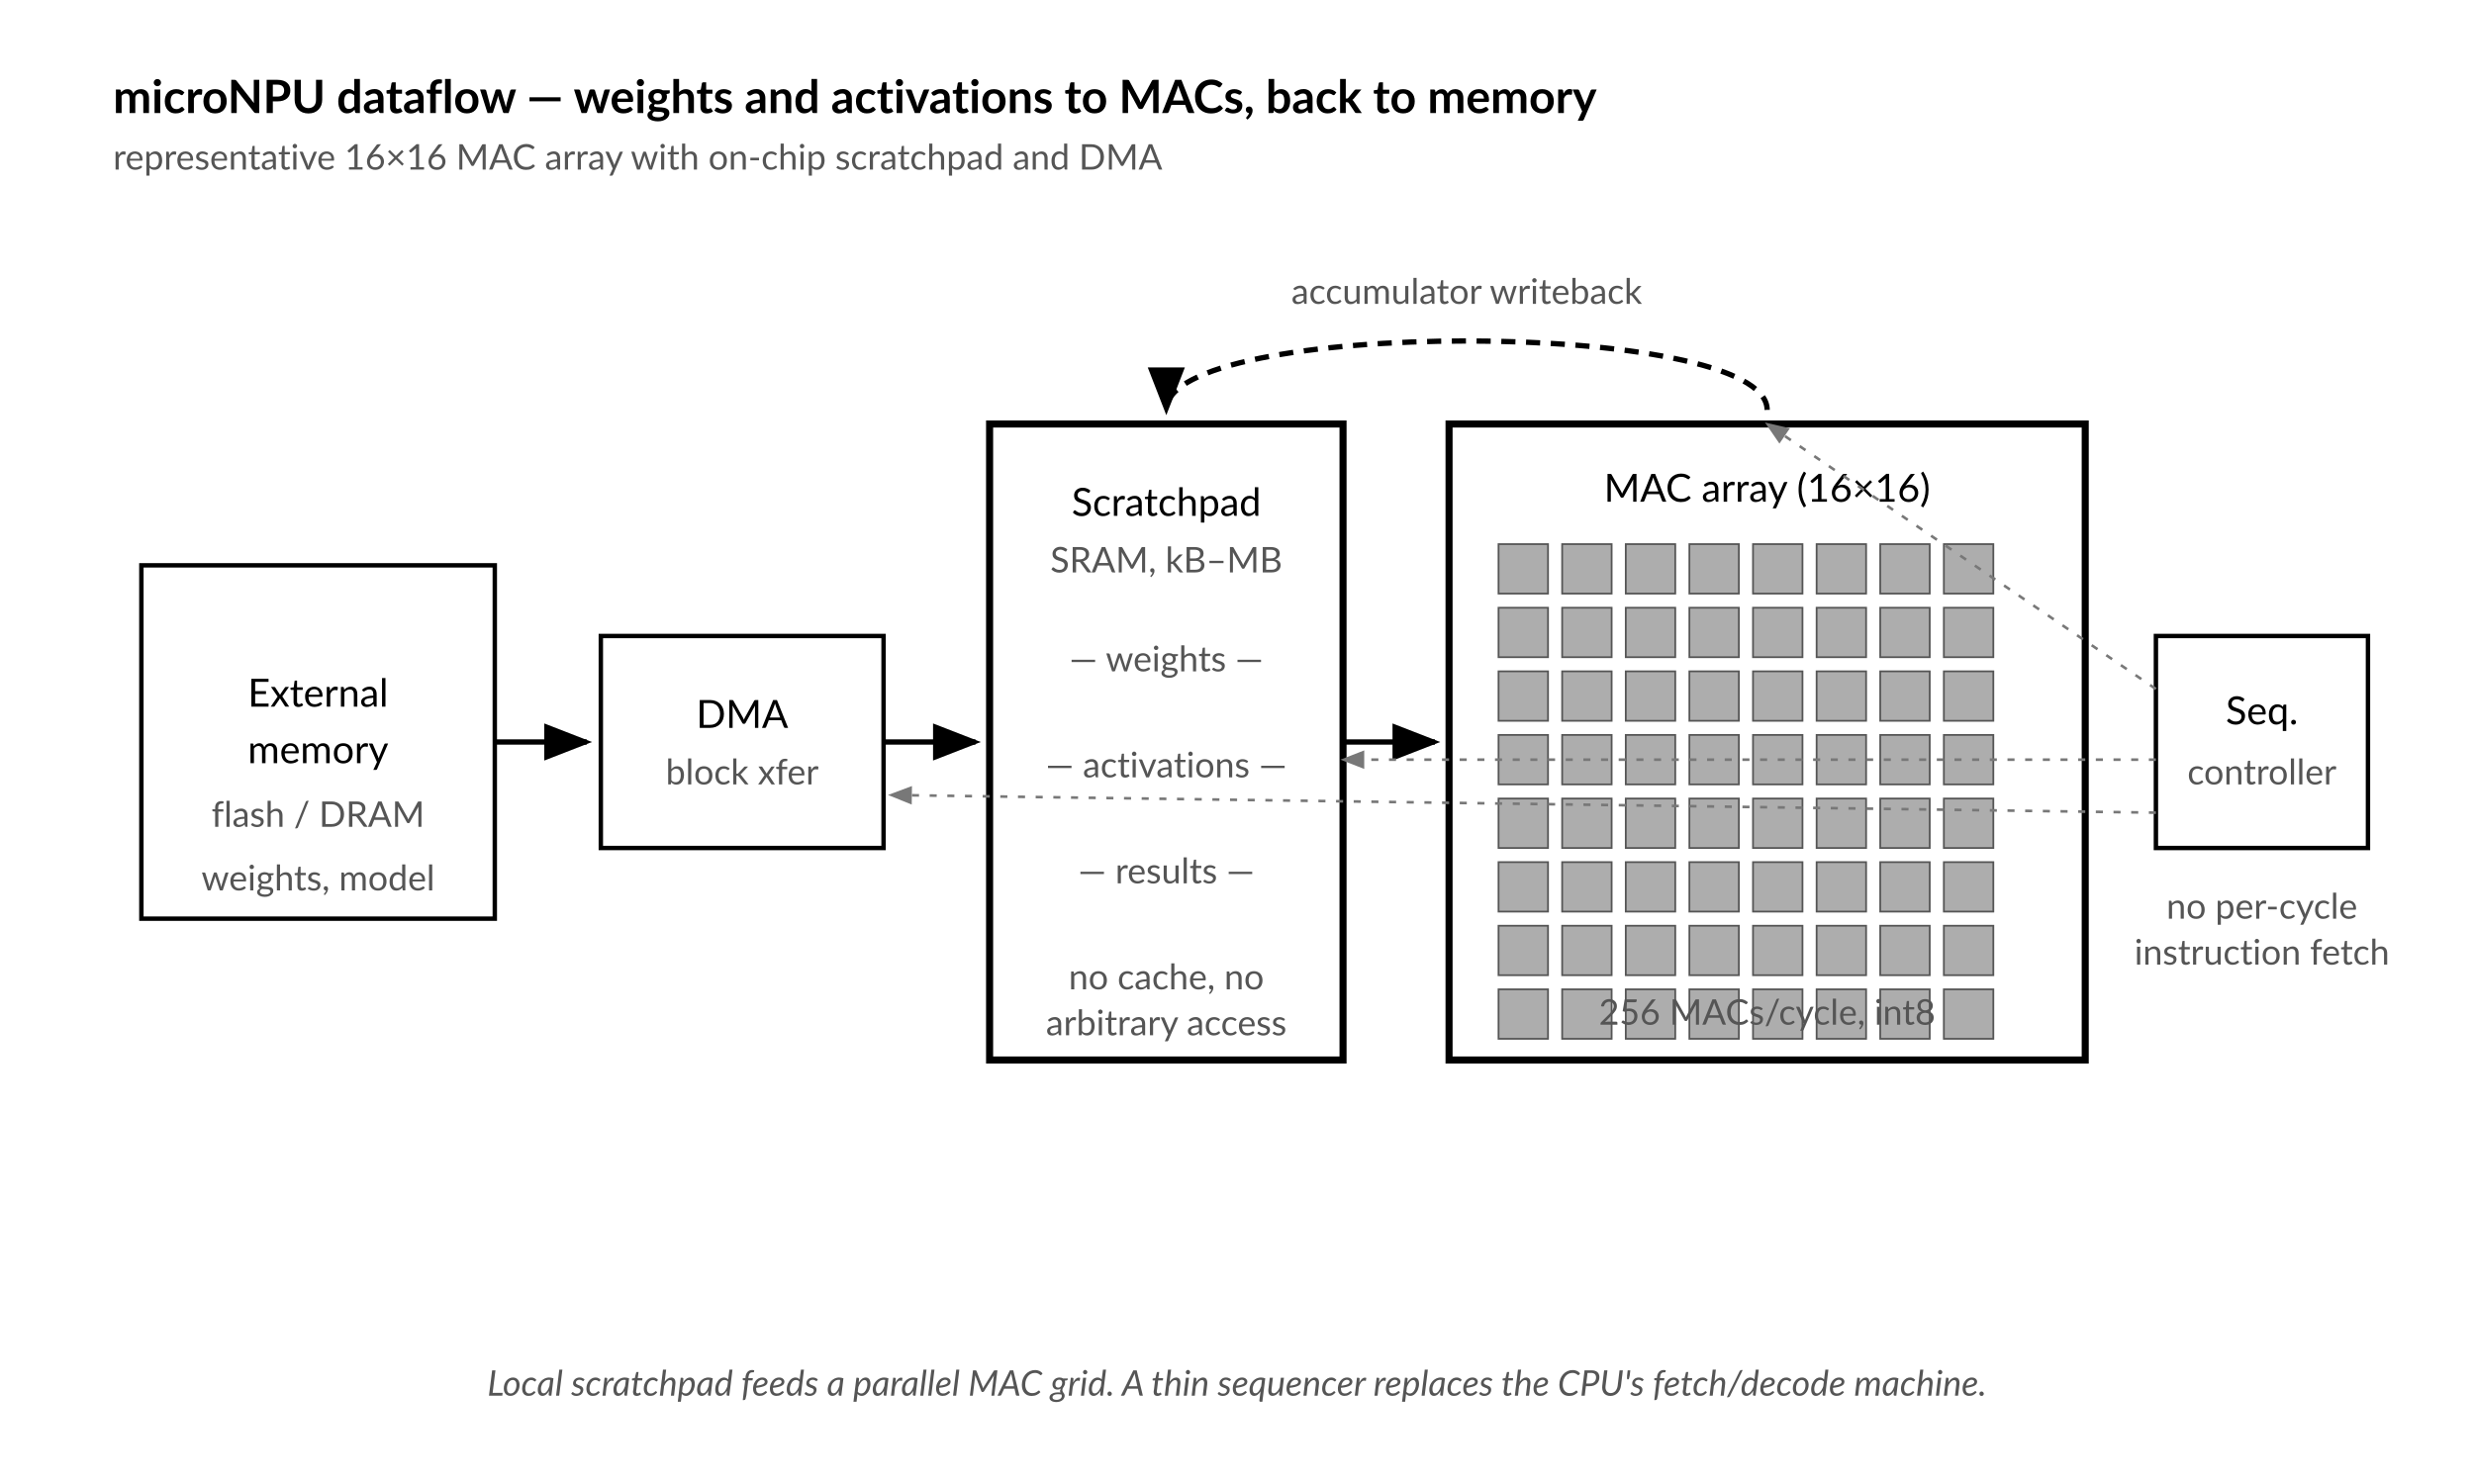
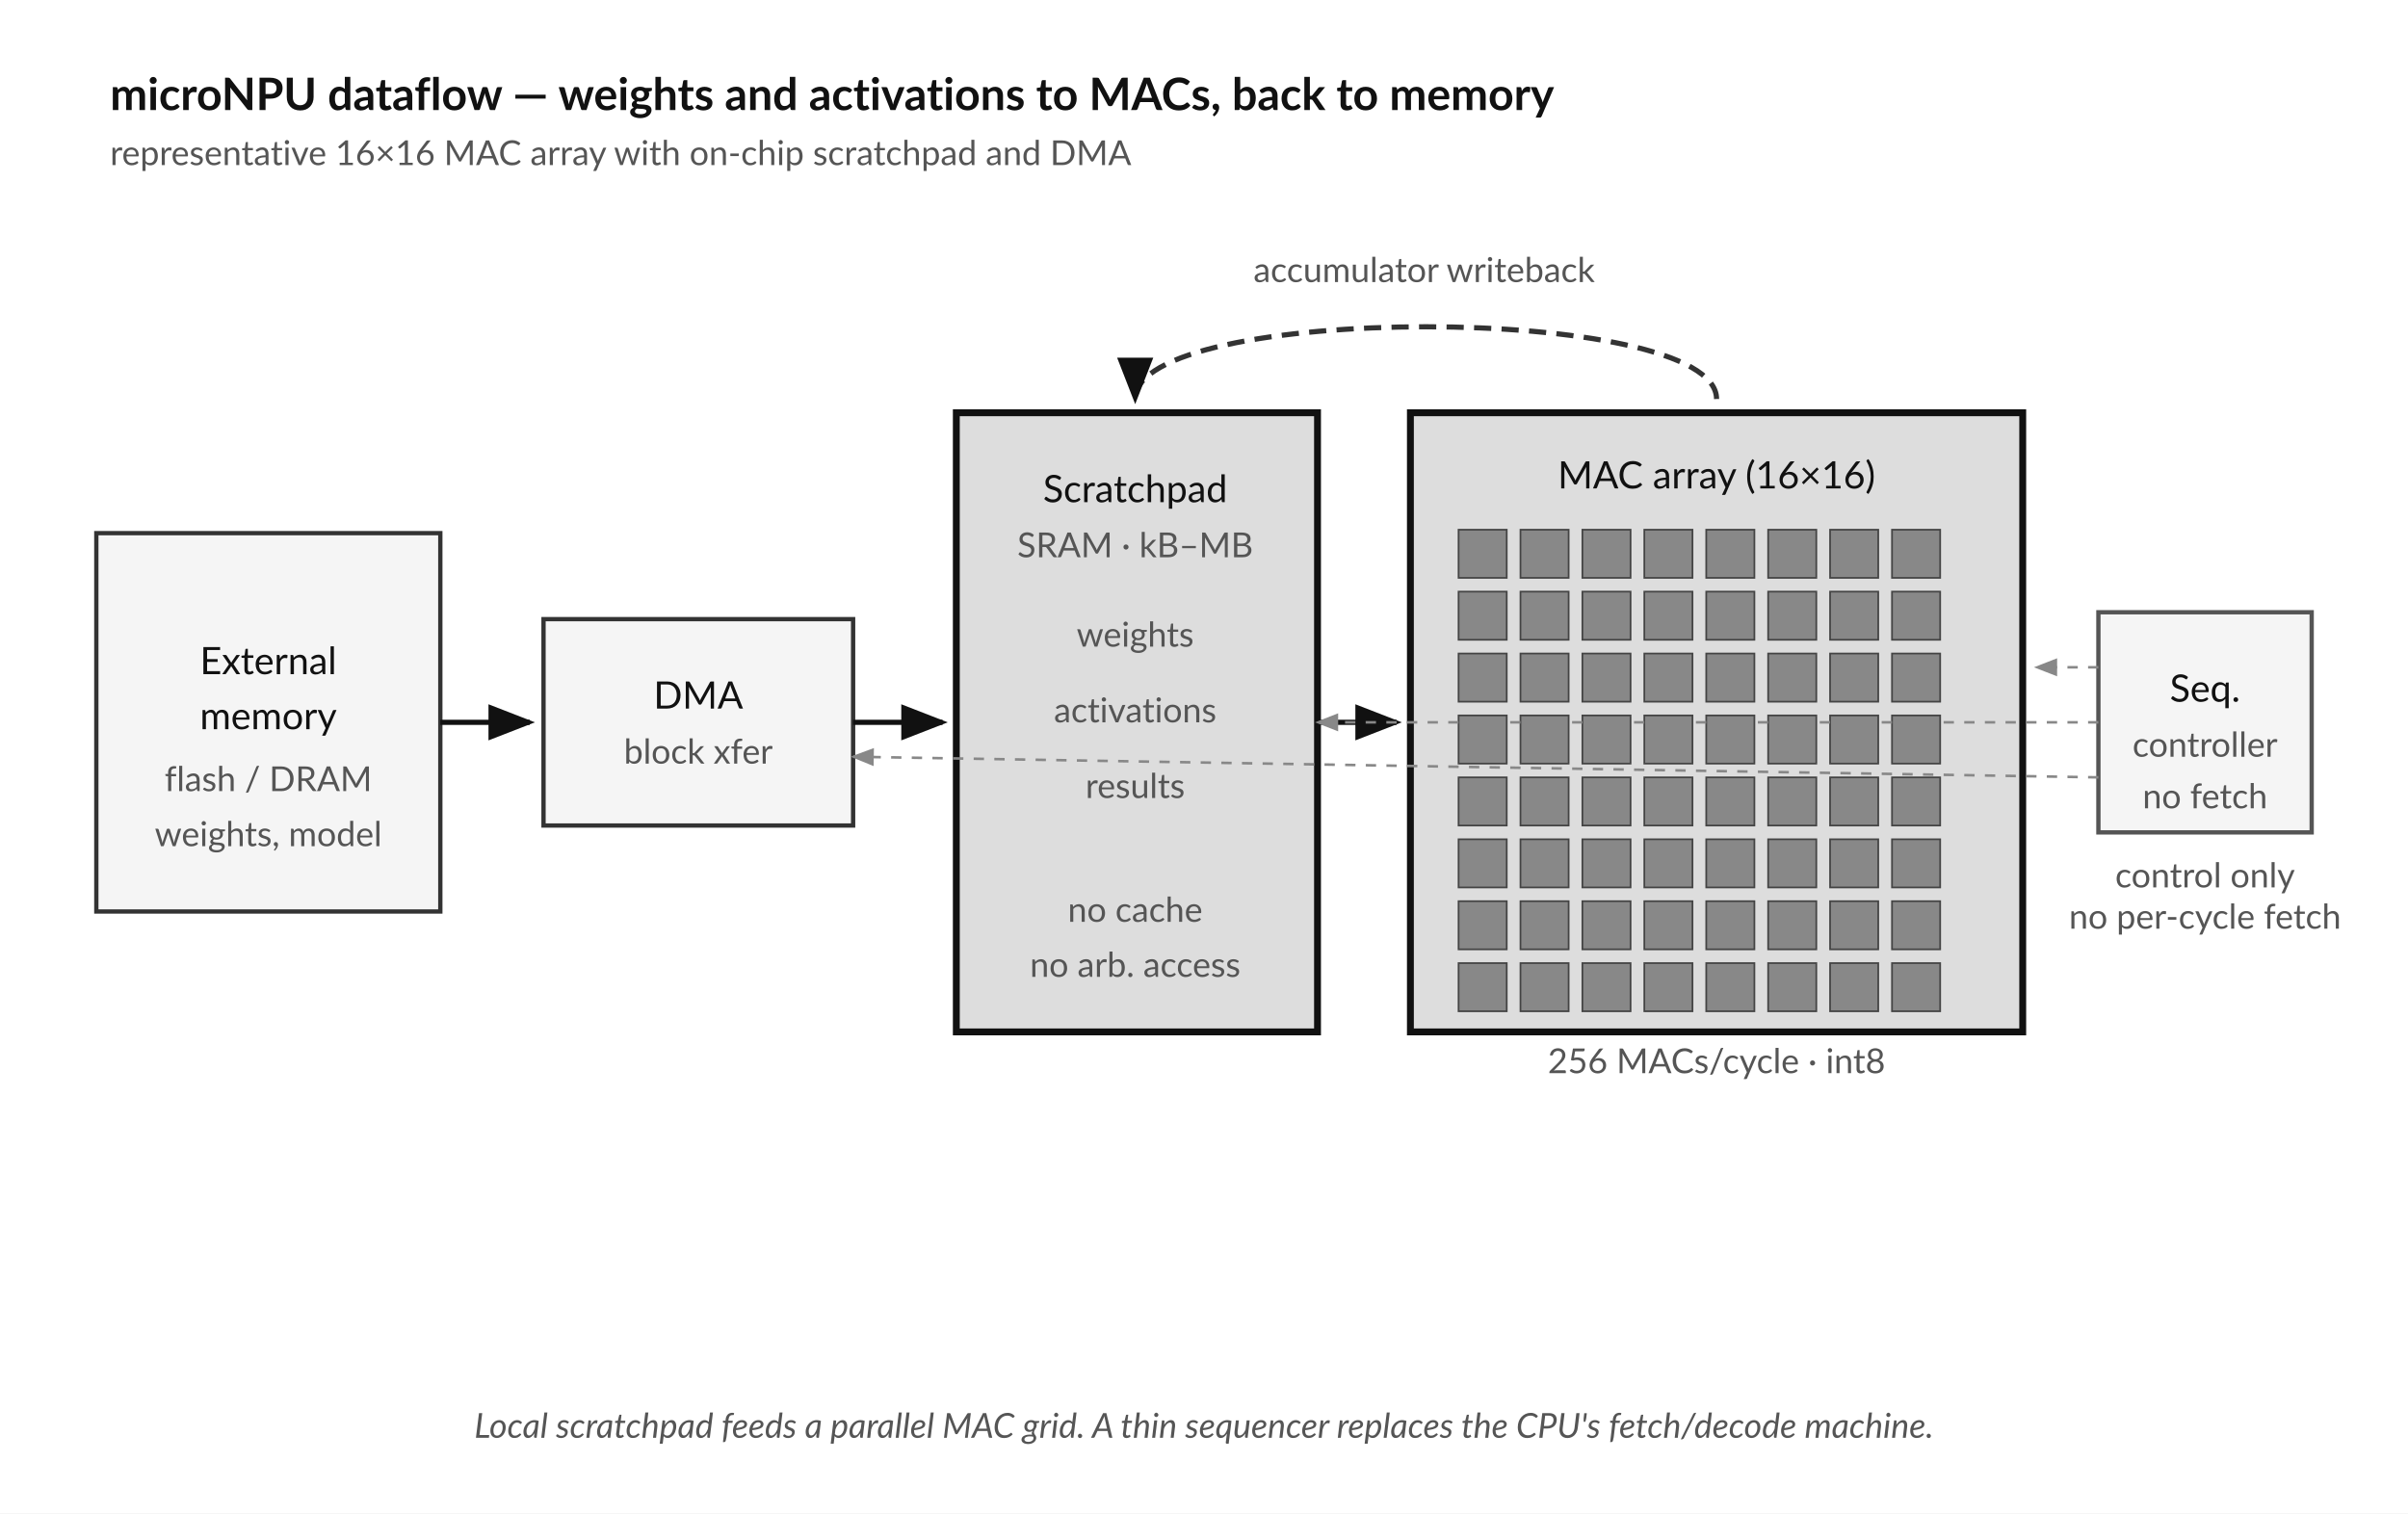
- <svg xmlns="http://www.w3.org/2000/svg" viewBox="0 0 700 420" role="img" aria-labelledby="t02 d02">
+ <svg xmlns="http://www.w3.org/2000/svg" viewBox="0 0 700 440" role="img" aria-labelledby="t02 d02">
  <defs>
    <style>
-       .ti { font-family: 'Real Head Pro', 'FF Real', Lato, sans-serif; font-size: 13px; font-weight: bold; fill: #000000; }
-       .lb { font-family: 'Real Head Pro', 'FF Real', Lato, sans-serif; font-size: 11px; fill: #000000; }
-       .sm { font-family: 'Real Head Pro', 'FF Real', Lato, sans-serif; font-size: 10px; fill: #555555; }
-       .cap { font-family: 'Real Head Pro', 'FF Real', Lato, sans-serif; font-size: 10px; font-style: italic; fill: #555555; }
-       .blk { fill: #FFFFFF; stroke: #000000; stroke-width: 1.25; }
-       .blk-em { fill: #FFFFFF; stroke: #000000; stroke-width: 2; }
-       .pe { fill: #ADADAD; stroke: #555555; stroke-width: 0.5; }
+       .ti  { font-family: Lato, 'Helvetica Neue', Arial, sans-serif; font-size: 13px; font-weight: bold; fill: #111111; }
+       .lb  { font-family: Lato, 'Helvetica Neue', Arial, sans-serif; font-size: 11px; fill: #111111; }
+       .sm  { font-family: Lato, 'Helvetica Neue', Arial, sans-serif; font-size: 10px; fill: #555555; }
+       .cap { font-family: Lato, 'Helvetica Neue', Arial, sans-serif; font-size: 10px; font-style: italic; fill: #555555; }
+       .blk     { fill: #F5F5F5; stroke: #333333; stroke-width: 1.25; }
+       .blk-em  { fill: #DDDDDD; stroke: #111111; stroke-width: 2; }
+       .pe      { fill: #888888; stroke: #444444; stroke-width: 0.5; }
+       .seq     { fill: #F5F5F5; stroke: #555555; stroke-width: 1.25; }
    </style>
    <marker id="ar" markerWidth="9" markerHeight="7" refX="8" refY="3.5" orient="auto">
-       <polygon points="0 0, 9 3.5, 0 7" fill="#000000" />
+       <polygon points="0 0, 9 3.5, 0 7" fill="#111111" />
    </marker>
    <marker id="ar-ctrl" markerWidth="9" markerHeight="7" refX="8" refY="3.5" orient="auto">
-       <polygon points="0 0, 9 3.5, 0 7" fill="#787878" />
+       <polygon points="0 0, 9 3.5, 0 7" fill="#888888" />
    </marker>
  </defs>
-   <rect width="700" height="420" fill="#FFFFFF" />
+   <rect width="700" height="440" fill="#FFFFFF" />
  <text x="32" y="32" class="ti">microNPU dataflow — weights and activations to MACs, back to memory</text>
  <text x="32" y="48" class="sm">representative 16×16 MAC array with on-chip scratchpad and DMA</text>
-   <rect x="40" y="160" width="100" height="100" class="blk" />
-   <text x="90" y="200" text-anchor="middle" class="lb">External</text>
-   <text x="90" y="216" text-anchor="middle" class="lb">memory</text>
-   <text x="90" y="234" text-anchor="middle" class="sm">flash / DRAM</text>
-   <text x="90" y="252" text-anchor="middle" class="sm">weights, model</text>
-   <rect x="170" y="180" width="80" height="60" class="blk" />
-   <text x="210" y="206" text-anchor="middle" class="lb">DMA</text>
-   <text x="210" y="222" text-anchor="middle" class="sm">block xfer</text>
-   <rect x="280" y="120" width="100" height="180" class="blk-em" />
+   <rect x="28" y="155" width="100" height="110" class="blk" />
+   <text x="78" y="196" text-anchor="middle" class="lb">External</text>
+   <text x="78" y="212" text-anchor="middle" class="lb">memory</text>
+   <text x="78" y="230" text-anchor="middle" class="sm">flash / DRAM</text>
+   <text x="78" y="246" text-anchor="middle" class="sm">weights, model</text>
+   <rect x="158" y="180" width="90" height="60" class="blk" />
+   <text x="203" y="206" text-anchor="middle" class="lb">DMA</text>
+   <text x="203" y="222" text-anchor="middle" class="sm">block xfer</text>
+   <rect x="278" y="120" width="105" height="180" class="blk-em" />
  <text x="330" y="146" text-anchor="middle" class="lb">Scratchpad</text>
-   <text x="330" y="162" text-anchor="middle" class="sm">SRAM, kB–MB</text>
-   <text x="330" y="190" text-anchor="middle" class="sm">— weights —</text>
-   <text x="330" y="220" text-anchor="middle" class="sm">— activations —</text>
-   <text x="330" y="250" text-anchor="middle" class="sm">— results —</text>
-   <text x="330" y="280" text-anchor="middle" class="sm">no cache, no</text>
-   <text x="330" y="293" text-anchor="middle" class="sm">arbitrary access</text>
-   <rect x="410" y="120" width="180" height="180" class="blk-em" />
-   <text x="500" y="142" text-anchor="middle" class="lb">MAC array (16×16)</text>
+   <text x="330" y="162" text-anchor="middle" class="sm">SRAM · kB–MB</text>
+   <text x="330" y="188" text-anchor="middle" class="sm">weights</text>
+   <text x="330" y="210" text-anchor="middle" class="sm">activations</text>
+   <text x="330" y="232" text-anchor="middle" class="sm">results</text>
+   <text x="330" y="268" text-anchor="middle" class="sm">no cache</text>
+   <text x="330" y="284" text-anchor="middle" class="sm">no arb. access</text>
+   <rect x="410" y="120" width="178" height="180" class="blk-em" />
+   <text x="499" y="142" text-anchor="middle" class="lb">MAC array (16×16)</text>
  <g transform="translate(424,154)">
-     <g>
-       <rect x="0" y="0" width="14" height="14" class="pe" />
-       <rect x="18" y="0" width="14" height="14" class="pe" />
-       <rect x="36" y="0" width="14" height="14" class="pe" />
-       <rect x="54" y="0" width="14" height="14" class="pe" />
-       <rect x="72" y="0" width="14" height="14" class="pe" />
-       <rect x="90" y="0" width="14" height="14" class="pe" />
-       <rect x="108" y="0" width="14" height="14" class="pe" />
-       <rect x="126" y="0" width="14" height="14" class="pe" />
-       <rect x="0" y="18" width="14" height="14" class="pe" />
-       <rect x="18" y="18" width="14" height="14" class="pe" />
-       <rect x="36" y="18" width="14" height="14" class="pe" />
-       <rect x="54" y="18" width="14" height="14" class="pe" />
-       <rect x="72" y="18" width="14" height="14" class="pe" />
-       <rect x="90" y="18" width="14" height="14" class="pe" />
-       <rect x="108" y="18" width="14" height="14" class="pe" />
-       <rect x="126" y="18" width="14" height="14" class="pe" />
-       <rect x="0" y="36" width="14" height="14" class="pe" />
-       <rect x="18" y="36" width="14" height="14" class="pe" />
-       <rect x="36" y="36" width="14" height="14" class="pe" />
-       <rect x="54" y="36" width="14" height="14" class="pe" />
-       <rect x="72" y="36" width="14" height="14" class="pe" />
-       <rect x="90" y="36" width="14" height="14" class="pe" />
-       <rect x="108" y="36" width="14" height="14" class="pe" />
-       <rect x="126" y="36" width="14" height="14" class="pe" />
-       <rect x="0" y="54" width="14" height="14" class="pe" />
-       <rect x="18" y="54" width="14" height="14" class="pe" />
-       <rect x="36" y="54" width="14" height="14" class="pe" />
-       <rect x="54" y="54" width="14" height="14" class="pe" />
-       <rect x="72" y="54" width="14" height="14" class="pe" />
-       <rect x="90" y="54" width="14" height="14" class="pe" />
-       <rect x="108" y="54" width="14" height="14" class="pe" />
-       <rect x="126" y="54" width="14" height="14" class="pe" />
-       <rect x="0" y="72" width="14" height="14" class="pe" />
-       <rect x="18" y="72" width="14" height="14" class="pe" />
-       <rect x="36" y="72" width="14" height="14" class="pe" />
-       <rect x="54" y="72" width="14" height="14" class="pe" />
-       <rect x="72" y="72" width="14" height="14" class="pe" />
-       <rect x="90" y="72" width="14" height="14" class="pe" />
-       <rect x="108" y="72" width="14" height="14" class="pe" />
-       <rect x="126" y="72" width="14" height="14" class="pe" />
-       <rect x="0" y="90" width="14" height="14" class="pe" />
-       <rect x="18" y="90" width="14" height="14" class="pe" />
-       <rect x="36" y="90" width="14" height="14" class="pe" />
-       <rect x="54" y="90" width="14" height="14" class="pe" />
-       <rect x="72" y="90" width="14" height="14" class="pe" />
-       <rect x="90" y="90" width="14" height="14" class="pe" />
-       <rect x="108" y="90" width="14" height="14" class="pe" />
-       <rect x="126" y="90" width="14" height="14" class="pe" />
-       <rect x="0" y="108" width="14" height="14" class="pe" />
-       <rect x="18" y="108" width="14" height="14" class="pe" />
-       <rect x="36" y="108" width="14" height="14" class="pe" />
-       <rect x="54" y="108" width="14" height="14" class="pe" />
-       <rect x="72" y="108" width="14" height="14" class="pe" />
-       <rect x="90" y="108" width="14" height="14" class="pe" />
-       <rect x="108" y="108" width="14" height="14" class="pe" />
-       <rect x="126" y="108" width="14" height="14" class="pe" />
-       <rect x="0" y="126" width="14" height="14" class="pe" />
-       <rect x="18" y="126" width="14" height="14" class="pe" />
-       <rect x="36" y="126" width="14" height="14" class="pe" />
-       <rect x="54" y="126" width="14" height="14" class="pe" />
-       <rect x="72" y="126" width="14" height="14" class="pe" />
-       <rect x="90" y="126" width="14" height="14" class="pe" />
-       <rect x="108" y="126" width="14" height="14" class="pe" />
-       <rect x="126" y="126" width="14" height="14" class="pe" />
-     </g>
+     <rect x="0" y="0" width="14" height="14" class="pe" />
+     <rect x="18" y="0" width="14" height="14" class="pe" />
+     <rect x="36" y="0" width="14" height="14" class="pe" />
+     <rect x="54" y="0" width="14" height="14" class="pe" />
+     <rect x="72" y="0" width="14" height="14" class="pe" />
+     <rect x="90" y="0" width="14" height="14" class="pe" />
+     <rect x="108" y="0" width="14" height="14" class="pe" />
+     <rect x="126" y="0" width="14" height="14" class="pe" />
+     <rect x="0" y="18" width="14" height="14" class="pe" />
+     <rect x="18" y="18" width="14" height="14" class="pe" />
+     <rect x="36" y="18" width="14" height="14" class="pe" />
+     <rect x="54" y="18" width="14" height="14" class="pe" />
+     <rect x="72" y="18" width="14" height="14" class="pe" />
+     <rect x="90" y="18" width="14" height="14" class="pe" />
+     <rect x="108" y="18" width="14" height="14" class="pe" />
+     <rect x="126" y="18" width="14" height="14" class="pe" />
+     <rect x="0" y="36" width="14" height="14" class="pe" />
+     <rect x="18" y="36" width="14" height="14" class="pe" />
+     <rect x="36" y="36" width="14" height="14" class="pe" />
+     <rect x="54" y="36" width="14" height="14" class="pe" />
+     <rect x="72" y="36" width="14" height="14" class="pe" />
+     <rect x="90" y="36" width="14" height="14" class="pe" />
+     <rect x="108" y="36" width="14" height="14" class="pe" />
+     <rect x="126" y="36" width="14" height="14" class="pe" />
+     <rect x="0" y="54" width="14" height="14" class="pe" />
+     <rect x="18" y="54" width="14" height="14" class="pe" />
+     <rect x="36" y="54" width="14" height="14" class="pe" />
+     <rect x="54" y="54" width="14" height="14" class="pe" />
+     <rect x="72" y="54" width="14" height="14" class="pe" />
+     <rect x="90" y="54" width="14" height="14" class="pe" />
+     <rect x="108" y="54" width="14" height="14" class="pe" />
+     <rect x="126" y="54" width="14" height="14" class="pe" />
+     <rect x="0" y="72" width="14" height="14" class="pe" />
+     <rect x="18" y="72" width="14" height="14" class="pe" />
+     <rect x="36" y="72" width="14" height="14" class="pe" />
+     <rect x="54" y="72" width="14" height="14" class="pe" />
+     <rect x="72" y="72" width="14" height="14" class="pe" />
+     <rect x="90" y="72" width="14" height="14" class="pe" />
+     <rect x="108" y="72" width="14" height="14" class="pe" />
+     <rect x="126" y="72" width="14" height="14" class="pe" />
+     <rect x="0" y="90" width="14" height="14" class="pe" />
+     <rect x="18" y="90" width="14" height="14" class="pe" />
+     <rect x="36" y="90" width="14" height="14" class="pe" />
+     <rect x="54" y="90" width="14" height="14" class="pe" />
+     <rect x="72" y="90" width="14" height="14" class="pe" />
+     <rect x="90" y="90" width="14" height="14" class="pe" />
+     <rect x="108" y="90" width="14" height="14" class="pe" />
+     <rect x="126" y="90" width="14" height="14" class="pe" />
+     <rect x="0" y="108" width="14" height="14" class="pe" />
+     <rect x="18" y="108" width="14" height="14" class="pe" />
+     <rect x="36" y="108" width="14" height="14" class="pe" />
+     <rect x="54" y="108" width="14" height="14" class="pe" />
+     <rect x="72" y="108" width="14" height="14" class="pe" />
+     <rect x="90" y="108" width="14" height="14" class="pe" />
+     <rect x="108" y="108" width="14" height="14" class="pe" />
+     <rect x="126" y="108" width="14" height="14" class="pe" />
+     <rect x="0" y="126" width="14" height="14" class="pe" />
+     <rect x="18" y="126" width="14" height="14" class="pe" />
+     <rect x="36" y="126" width="14" height="14" class="pe" />
+     <rect x="54" y="126" width="14" height="14" class="pe" />
+     <rect x="72" y="126" width="14" height="14" class="pe" />
+     <rect x="90" y="126" width="14" height="14" class="pe" />
+     <rect x="108" y="126" width="14" height="14" class="pe" />
+     <rect x="126" y="126" width="14" height="14" class="pe" />
  </g>
-   <text x="500" y="290" text-anchor="middle" class="sm">256 MACs/cycle, int8</text>
-   <rect x="610" y="180" width="60" height="60" class="blk" />
-   <text x="640" y="205" text-anchor="middle" class="lb">Seq.</text>
-   <text x="640" y="222" text-anchor="middle" class="sm">controller</text>
-   <line x1="140" y1="210" x2="166" y2="210" stroke="#000000" stroke-width="1.5" marker-end="url(#ar)" />
-   <line x1="250" y1="210" x2="276" y2="210" stroke="#000000" stroke-width="1.5" marker-end="url(#ar)" />
-   <line x1="380" y1="210" x2="406" y2="210" stroke="#000000" stroke-width="1.5" marker-end="url(#ar)" />
-   <path d="M 500 116 C 500 90, 330 90, 330 116" fill="none" stroke="#000000" stroke-width="1.5" stroke-dasharray="4 3" marker-end="url(#ar)" />
-   <text x="415" y="86" text-anchor="middle" class="sm">accumulator writeback</text>
-   <line x1="610" y1="195" x2="500" y2="120" stroke="#787878" stroke-width="0.75" stroke-dasharray="2 3" marker-end="url(#ar-ctrl)" />
-   <line x1="610" y1="215" x2="380" y2="215" stroke="#787878" stroke-width="0.75" stroke-dasharray="2 3" marker-end="url(#ar-ctrl)" />
-   <line x1="610" y1="230" x2="252" y2="225" stroke="#787878" stroke-width="0.75" stroke-dasharray="2 3" marker-end="url(#ar-ctrl)" />
-   <text x="640" y="260" text-anchor="middle" class="sm">no per-cycle</text>
-   <text x="640" y="273" text-anchor="middle" class="sm">instruction fetch</text>
-   <text x="350" y="395" text-anchor="middle" class="cap">Local scratchpad feeds a parallel MAC grid. A thin sequencer replaces the CPU's fetch/decode machine.</text>
+   <text x="499" y="312" text-anchor="middle" class="sm">256 MACs/cycle · int8</text>
+   <rect x="610" y="178" width="62" height="64" class="seq" />
+   <text x="641" y="204" text-anchor="middle" class="lb">Seq.</text>
+   <text x="641" y="220" text-anchor="middle" class="sm">controller</text>
+   <text x="641" y="235" text-anchor="middle" class="sm">no fetch</text>
+   <line x1="128" y1="210" x2="154" y2="210" stroke="#111111" stroke-width="1.5" marker-end="url(#ar)" />
+   <line x1="248" y1="210" x2="274" y2="210" stroke="#111111" stroke-width="1.5" marker-end="url(#ar)" />
+   <line x1="383" y1="210" x2="406" y2="210" stroke="#111111" stroke-width="1.5" marker-end="url(#ar)" />
+   <path d="M 499 116 C 499 88, 330 88, 330 116" fill="none" stroke="#333333" stroke-width="1.5" stroke-dasharray="5 3" marker-end="url(#ar)" />
+   <text x="414" y="82" text-anchor="middle" class="sm">accumulator writeback</text>
+   <line x1="610" y1="194" x2="592" y2="194" stroke="#888888" stroke-width="0.75" stroke-dasharray="3 3" marker-end="url(#ar-ctrl)" />
+   <line x1="610" y1="210" x2="383" y2="210" stroke="#888888" stroke-width="0.75" stroke-dasharray="3 3" marker-end="url(#ar-ctrl)" />
+   <line x1="610" y1="226" x2="248" y2="220" stroke="#888888" stroke-width="0.75" stroke-dasharray="3 3" marker-end="url(#ar-ctrl)" />
+   <text x="641" y="258" text-anchor="middle" class="sm">control only</text>
+   <text x="641" y="270" text-anchor="middle" class="sm">no per-cycle fetch</text>
+   <text x="350" y="418" text-anchor="middle" class="cap">Local scratchpad feeds a parallel MAC grid. A thin sequencer replaces the CPU's fetch/decode machine.</text>
</svg>
